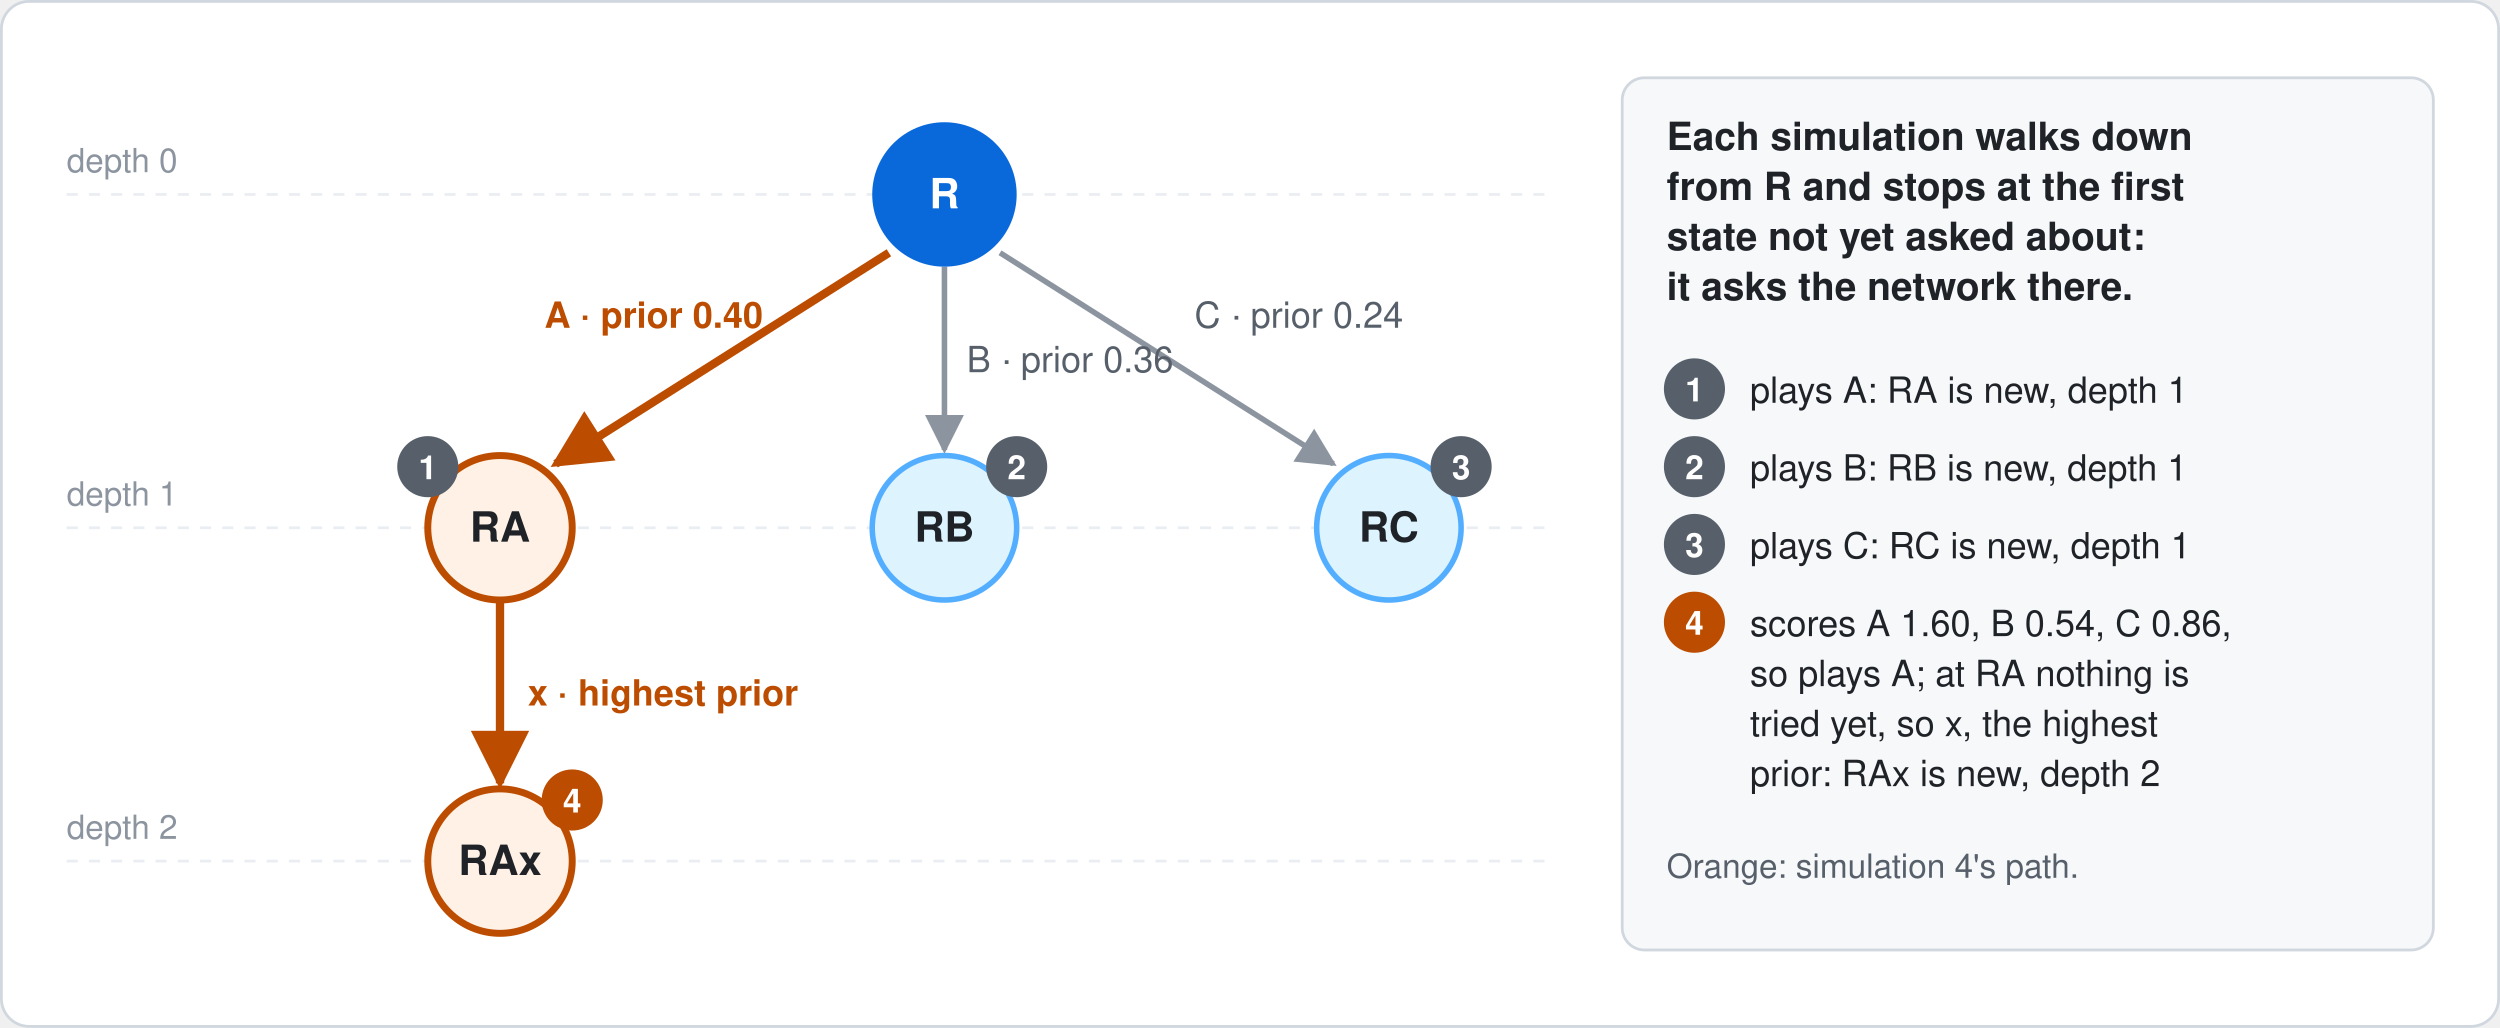
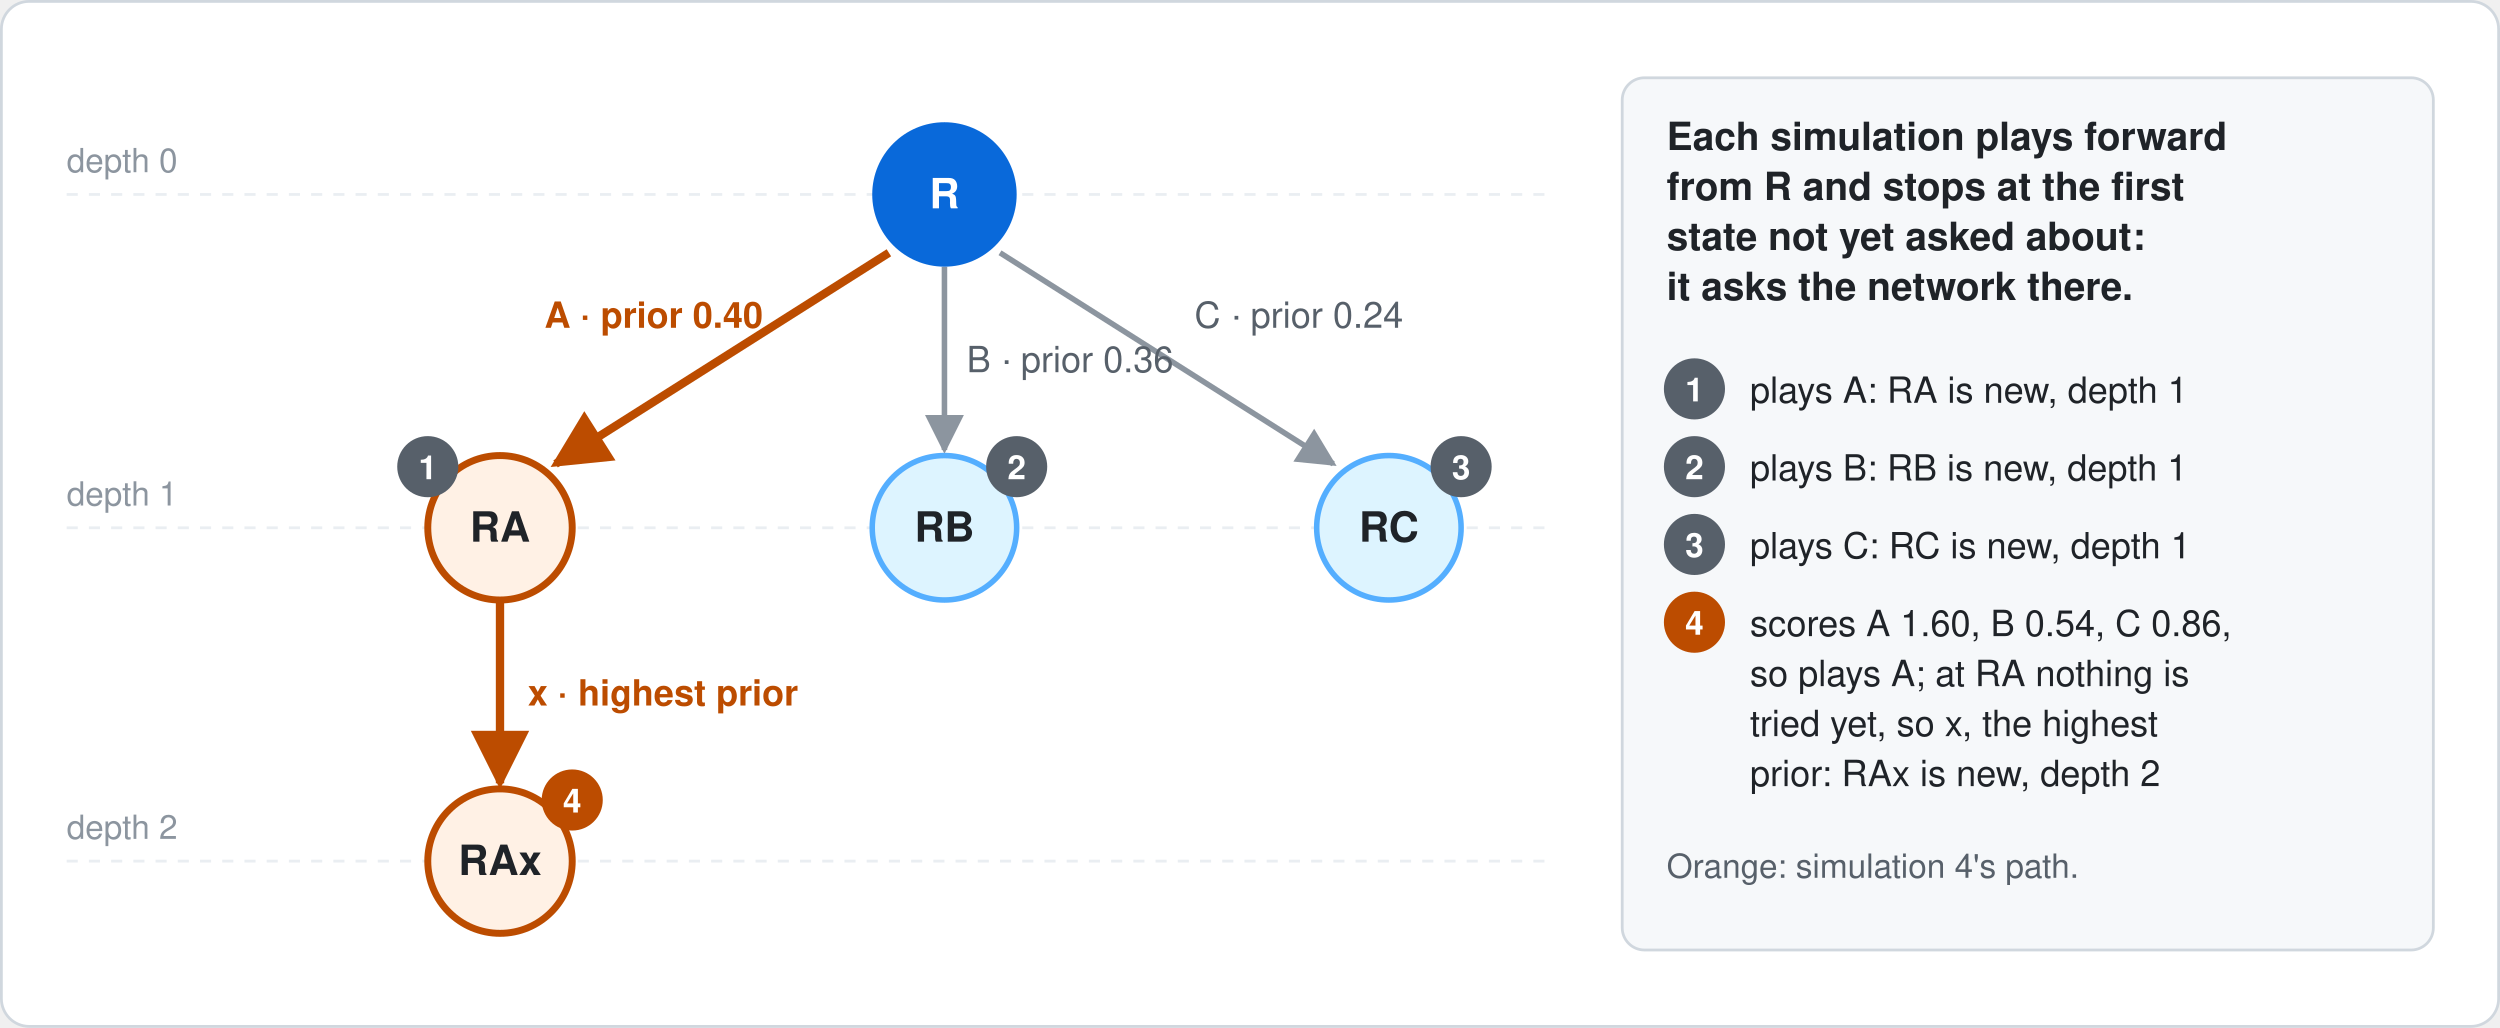
<svg xmlns="http://www.w3.org/2000/svg" width="900" height="370" viewBox="0 0 900 370" role="img" aria-labelledby="title desc">
  <defs>
    <marker id="arrow" viewBox="0 0 10 10" refX="9" refY="5" markerWidth="7" markerHeight="7" orient="auto-start-reverse">
      <path d="M 0 0 L 10 5 L 0 10 z" fill="#8c959f" />
    </marker>
    <marker id="arrow-hot" viewBox="0 0 10 10" refX="9" refY="5" markerWidth="7" markerHeight="7" orient="auto-start-reverse">
      <path d="M 0 0 L 10 5 L 0 10 z" fill="#bc4c00" />
    </marker>
    <style>
      text { font-family: -apple-system, BlinkMacSystemFont, "Segoe UI", Helvetica, Arial, sans-serif; fill: #1f2328; }
      .node { font-size: 15px; font-weight: 700; }
      .edge { font-size: 13px; fill: #57606a; }
      .hot { font-size: 13px; fill: #bc4c00; font-weight: 600; }
      .depth { font-size: 12px; fill: #8c959f; }
      .badge { font-size: 12px; font-weight: 700; fill: #ffffff; }
      .head { font-size: 14px; font-weight: 600; }
      .body { font-size: 13px; }
      .note { font-size: 12px; fill: #57606a; }
    </style>
  </defs>
  <rect x="0.5" y="0.5" width="899" height="369" rx="10" fill="#ffffff" stroke="#d0d7de" />
  <line x1="24" y1="70" x2="560" y2="70" stroke="#eaeef2" stroke-dasharray="4 4" />
  <line x1="24" y1="190" x2="560" y2="190" stroke="#eaeef2" stroke-dasharray="4 4" />
  <line x1="24" y1="310" x2="560" y2="310" stroke="#eaeef2" stroke-dasharray="4 4" />
  <text class="depth" x="24" y="62">depth 0</text>
  <text class="depth" x="24" y="182">depth 1</text>
  <text class="depth" x="24" y="302">depth 2</text>
  <line x1="320" y1="91" x2="200" y2="167" stroke="#bc4c00" stroke-width="3" marker-end="url(#arrow-hot)" />
  <line x1="340" y1="96" x2="340" y2="162" stroke="#8c959f" stroke-width="2" marker-end="url(#arrow)" />
  <line x1="360" y1="91" x2="480" y2="167" stroke="#8c959f" stroke-width="2" marker-end="url(#arrow)" />
  <line x1="180" y1="216" x2="180" y2="282" stroke="#bc4c00" stroke-width="3" marker-end="url(#arrow-hot)" />
  <text class="hot" x="196" y="118">A · prior 0.40</text>
  <text class="edge" x="348" y="134">B · prior 0.36</text>
  <text class="edge" x="430" y="118">C · prior 0.24</text>
  <text class="hot" x="190" y="254">x · highest prior</text>
  <circle cx="340" cy="70" r="26" fill="#0969da" />
  <text class="node" x="340" y="75" text-anchor="middle" fill="#ffffff" style="fill:#ffffff">R</text>
  <circle cx="180" cy="190" r="26" fill="#fff1e5" stroke="#bc4c00" stroke-width="2.5" />
  <text class="node" x="180" y="195" text-anchor="middle">RA</text>
  <circle cx="340" cy="190" r="26" fill="#ddf4ff" stroke="#54aeff" stroke-width="2" />
  <text class="node" x="340" y="195" text-anchor="middle">RB</text>
  <circle cx="500" cy="190" r="26" fill="#ddf4ff" stroke="#54aeff" stroke-width="2" />
  <text class="node" x="500" y="195" text-anchor="middle">RC</text>
  <circle cx="180" cy="310" r="26" fill="#fff1e5" stroke="#bc4c00" stroke-width="2.5" />
  <text class="node" x="180" y="315" text-anchor="middle">RAx</text>
  <circle cx="154" cy="168" r="11" fill="#57606a" />
  <text class="badge" x="154" y="172.5" text-anchor="middle">1</text>
  <circle cx="366" cy="168" r="11" fill="#57606a" />
  <text class="badge" x="366" y="172.5" text-anchor="middle">2</text>
  <circle cx="526" cy="168" r="11" fill="#57606a" />
  <text class="badge" x="526" y="172.5" text-anchor="middle">3</text>
  <circle cx="206" cy="288" r="11" fill="#bc4c00" />
  <text class="badge" x="206" y="292.5" text-anchor="middle">4</text>
  <rect x="584" y="28" width="292" height="314" rx="8" fill="#f6f8fa" stroke="#d0d7de" />
-   <text class="head" x="600" y="54">Each simulation walks down</text>
+   <text class="head" x="600" y="54">Each simulation plays forward</text>
  <text class="head" x="600" y="72">from R and stops at the first</text>
  <text class="head" x="600" y="90">state not yet asked about:</text>
  <text class="head" x="600" y="108">it asks the network there.</text>
  <circle cx="610" cy="140" r="11" fill="#57606a" />
  <text class="badge" x="610" y="144.5" text-anchor="middle">1</text>
  <text class="body" x="630" y="145">plays A: RA is new, depth 1</text>
  <circle cx="610" cy="168" r="11" fill="#57606a" />
  <text class="badge" x="610" y="172.5" text-anchor="middle">2</text>
  <text class="body" x="630" y="173">plays B: RB is new, depth 1</text>
  <circle cx="610" cy="196" r="11" fill="#57606a" />
  <text class="badge" x="610" y="200.5" text-anchor="middle">3</text>
  <text class="body" x="630" y="201">plays C: RC is new, depth 1</text>
  <circle cx="610" cy="224" r="11" fill="#bc4c00" />
  <text class="badge" x="610" y="228.5" text-anchor="middle">4</text>
  <text class="body" x="630" y="229">scores A 1.60, B 0.54, C 0.86,</text>
  <text class="body" x="630" y="247">so plays A; at RA nothing is</text>
  <text class="body" x="630" y="265">tried yet, so x, the highest</text>
  <text class="body" x="630" y="283">prior: RAx is new, depth 2</text>
  <text class="note" x="600" y="316">Orange: simulation 4's path.</text>
</svg>
